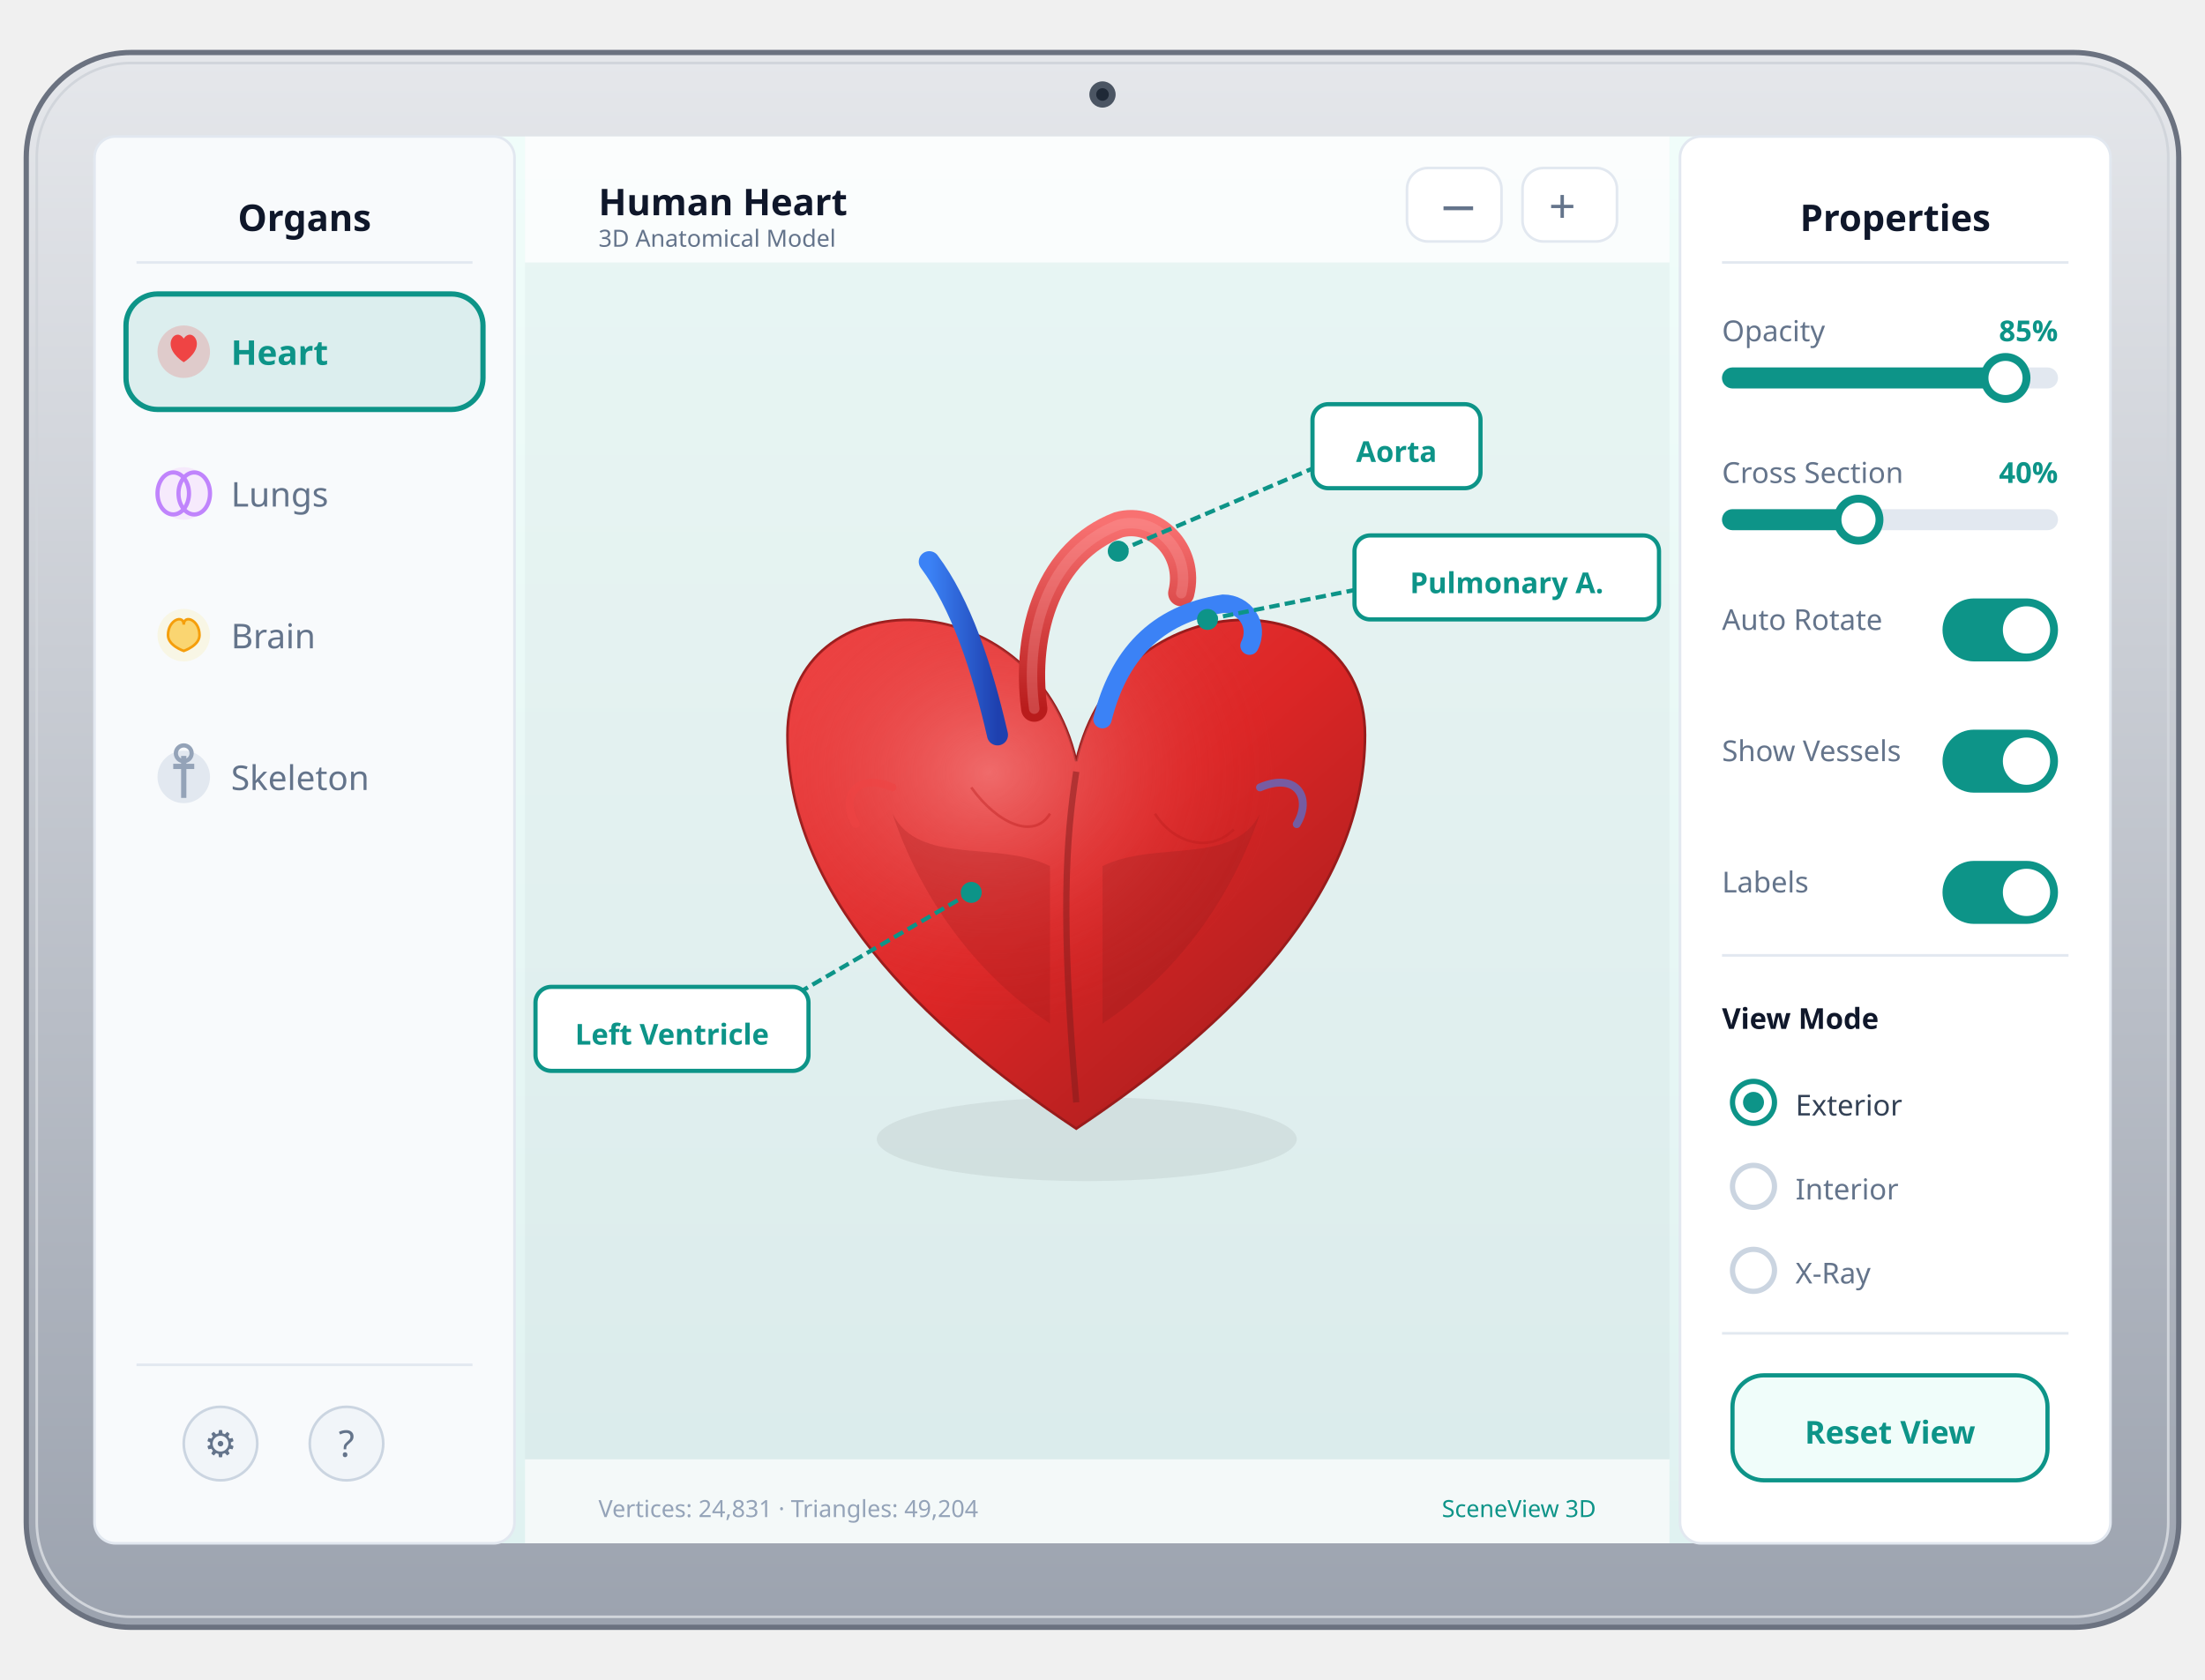
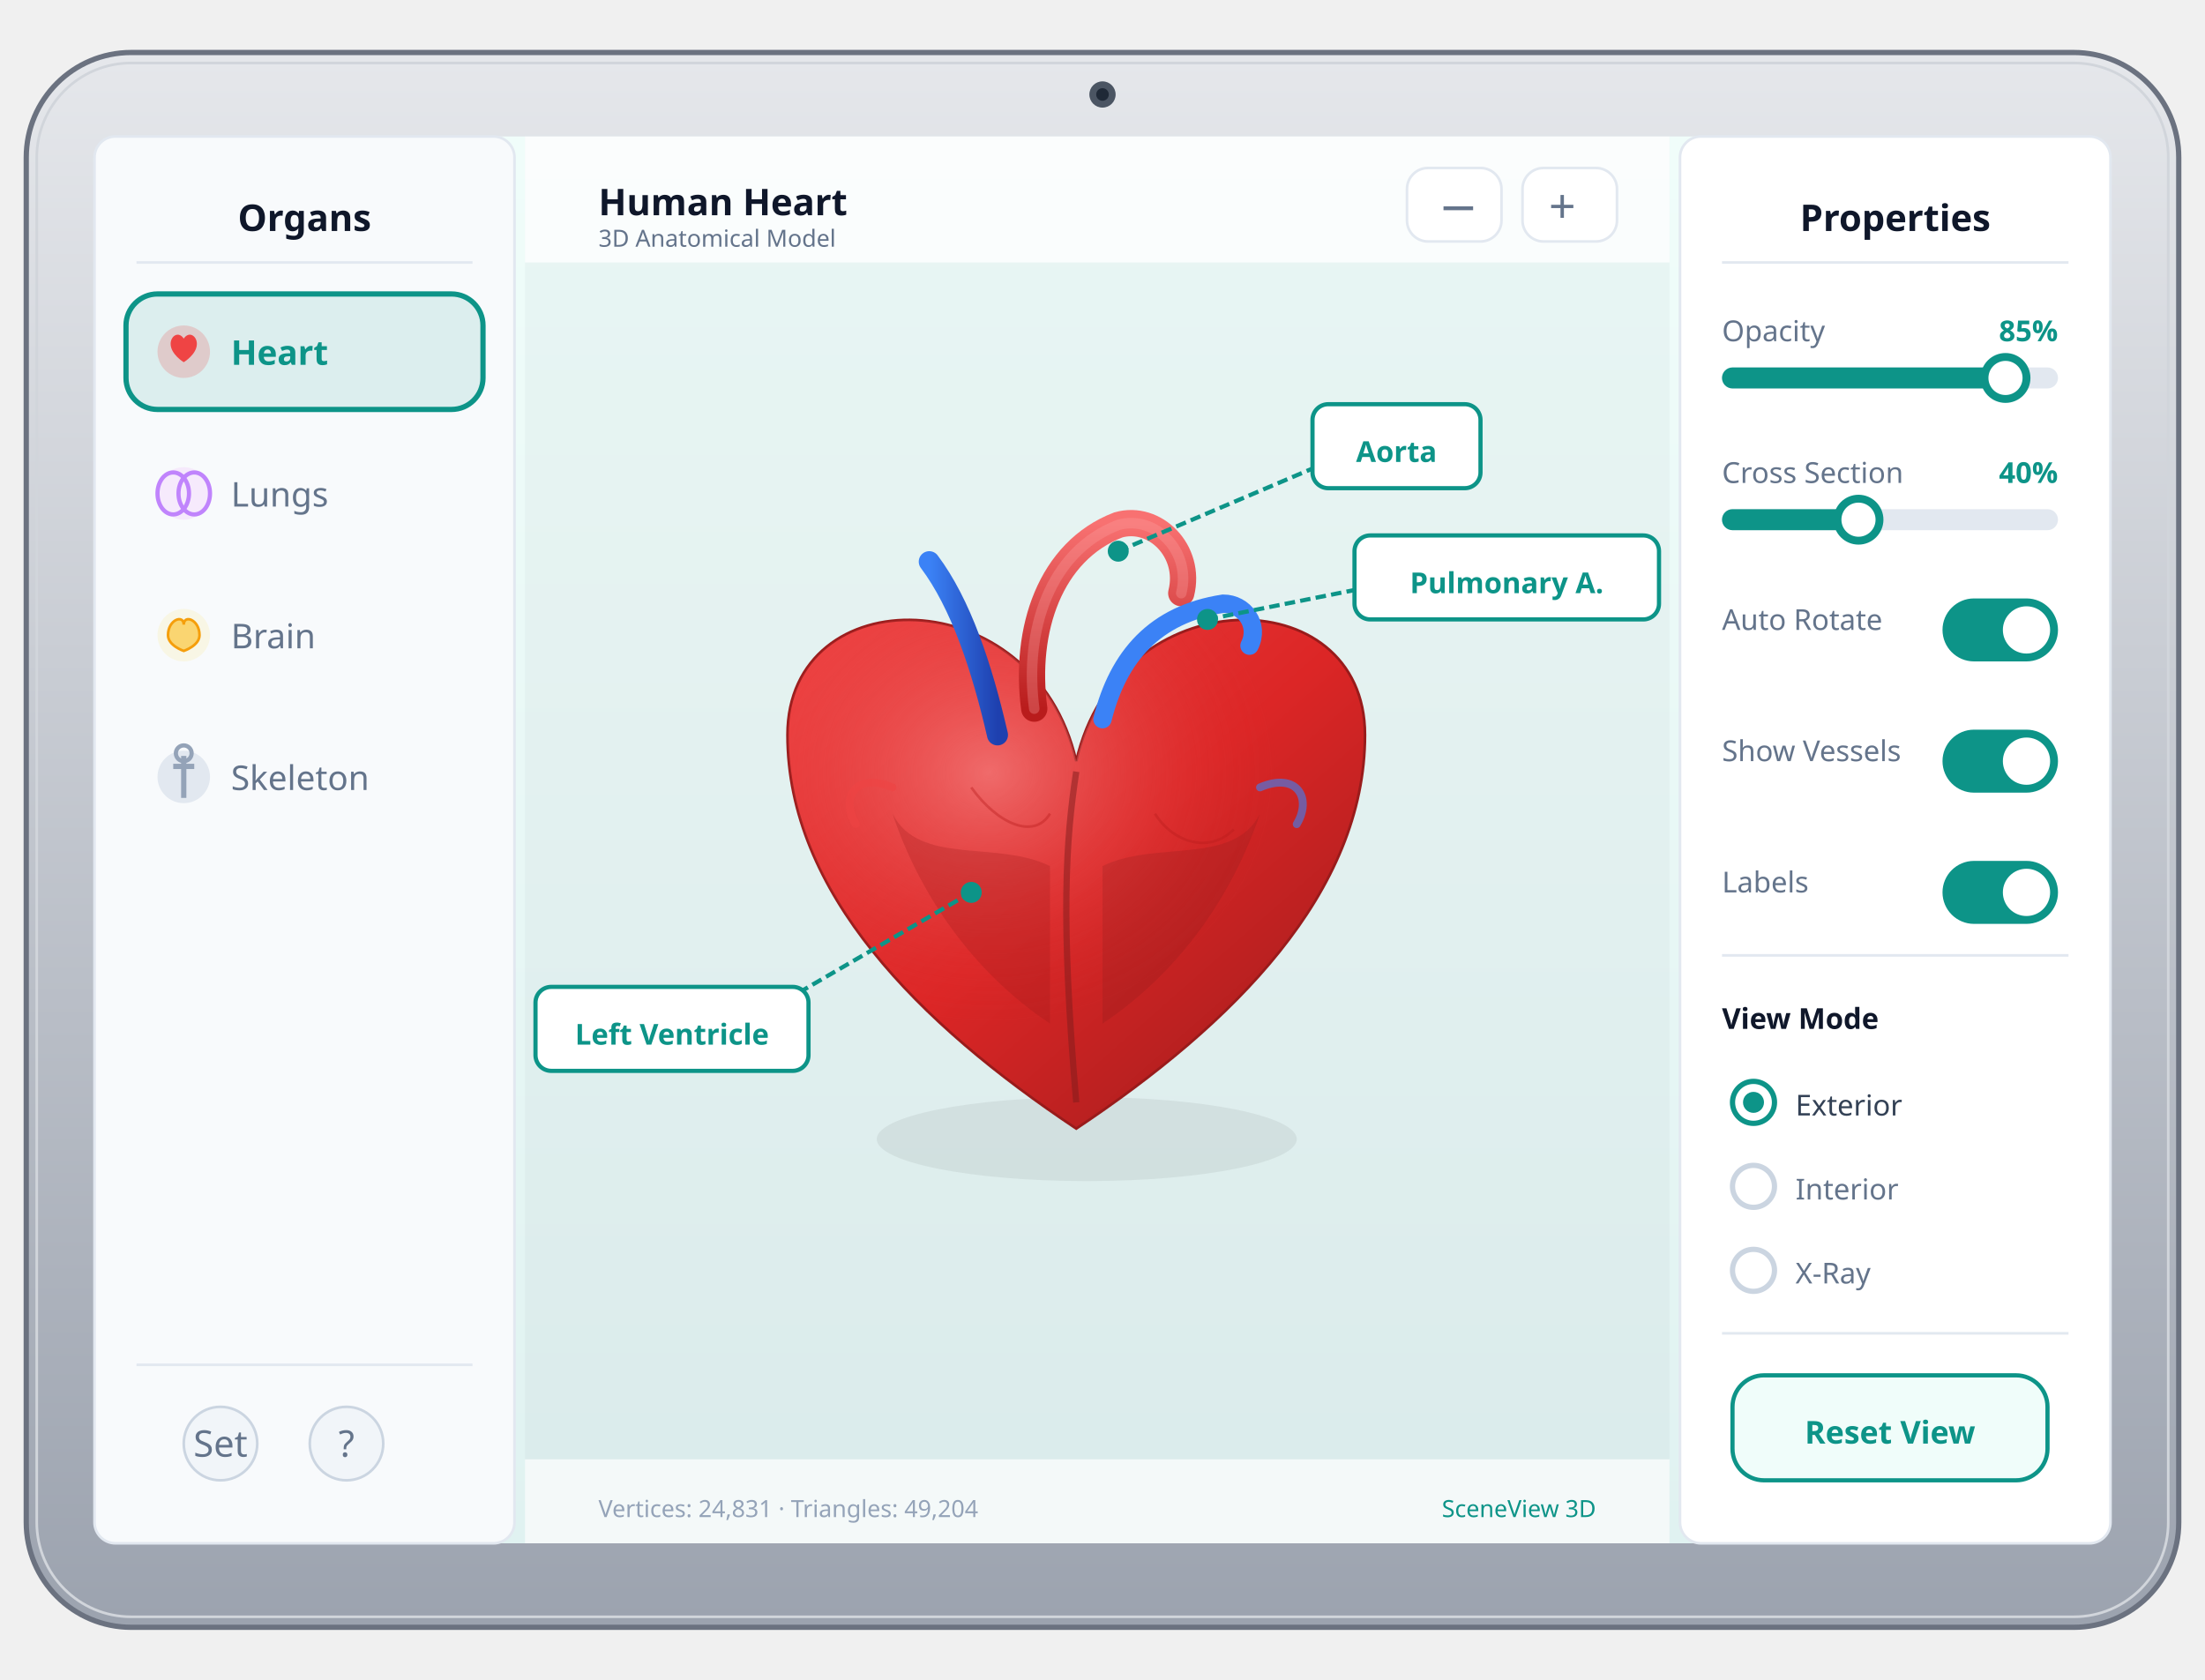
<svg xmlns="http://www.w3.org/2000/svg" viewBox="0 0 420 320" font-family="system-ui, sans-serif">
  <defs>
    <linearGradient id="tabletBezel" x1="0" y1="0" x2="0" y2="1">
      <stop offset="0%" stop-color="#E5E7EB" />
      <stop offset="100%" stop-color="#9CA3AF" />
    </linearGradient>
    <linearGradient id="heartGrad" x1="0" y1="0" x2="1" y2="1">
      <stop offset="0%" stop-color="#EF4444" />
      <stop offset="50%" stop-color="#DC2626" />
      <stop offset="100%" stop-color="#991B1B" />
    </linearGradient>
    <linearGradient id="heartHighlight" x1="0" y1="0" x2="0" y2="1">
      <stop offset="0%" stop-color="#FCA5A5" stop-opacity="0.6" />
      <stop offset="100%" stop-color="#EF4444" stop-opacity="0" />
    </linearGradient>
    <linearGradient id="aortaGrad" x1="0" y1="0" x2="0" y2="1">
      <stop offset="0%" stop-color="#F87171" />
      <stop offset="100%" stop-color="#B91C1C" />
    </linearGradient>
    <linearGradient id="veinGrad" x1="0" y1="0" x2="1" y2="0">
      <stop offset="0%" stop-color="#3B82F6" />
      <stop offset="100%" stop-color="#1E40AF" />
    </linearGradient>
    <filter id="shadowA" x="-5%" y="-5%" width="110%" height="115%">
      <feDropShadow dx="0" dy="2" stdDeviation="3" flood-opacity="0.15" />
    </filter>
    <filter id="innerGlow">
      <feGaussianBlur in="SourceAlpha" stdDeviation="2" result="blur" />
      <feFlood flood-color="#0D9488" flood-opacity="0.3" />
      <feComposite in2="blur" operator="in" />
      <feMerge>
        <feMergeNode />
        <feMergeNode in="SourceGraphic" />
      </feMerge>
    </filter>
    <linearGradient id="screenBg" x1="0" y1="0" x2="0" y2="1">
      <stop offset="0%" stop-color="#F0FDFA" />
      <stop offset="100%" stop-color="#E0F2F1" />
    </linearGradient>
    <radialGradient id="heartShine" cx="0.35" cy="0.3" r="0.5">
      <stop offset="0%" stop-color="#FCA5A5" stop-opacity="0.5" />
      <stop offset="100%" stop-color="#DC2626" stop-opacity="0" />
    </radialGradient>
  </defs>
  <rect x="5" y="10" width="410" height="300" rx="20" ry="20" fill="url(#tabletBezel)" stroke="#6B7280" stroke-width="1" />
  <rect x="7" y="12" width="406" height="296" rx="18" ry="18" fill="none" stroke="#D1D5DB" stroke-width="0.5" />
  <circle cx="210" cy="18" r="2.5" fill="#4B5563" />
  <circle cx="210" cy="18" r="1.2" fill="#1F2937" />
  <rect x="18" y="26" width="384" height="268" rx="4" fill="url(#screenBg)" />
  <rect x="18" y="26" width="80" height="268" fill="#F8FAFC" rx="4" />
  <rect x="18" y="26" width="80" height="268" fill="none" stroke="#E2E8F0" stroke-width="0.5" rx="4" />
  <text x="58" y="44" text-anchor="middle" font-size="7" font-weight="700" fill="#0F172A">Organs</text>
  <line x1="26" y1="50" x2="90" y2="50" stroke="#E2E8F0" stroke-width="0.5" />
  <rect x="24" y="56" width="68" height="22" rx="6" fill="#0D9488" fill-opacity="0.12" />
  <rect x="24" y="56" width="68" height="22" rx="6" fill="none" stroke="#0D9488" stroke-width="1" />
  <circle cx="35" cy="67" r="5" fill="#EF4444" fill-opacity="0.2" />
  <path d="M32.5 65.5 C32.5 64, 34 63, 35 64.5 C36 63, 37.5 64, 37.5 65.5 C37.5 67.5, 35 69, 35 69 C35 69, 32.5 67.5, 32.5 65.5Z" fill="#EF4444" />
  <text x="44" y="69.5" font-size="6.5" font-weight="600" fill="#0D9488">Heart</text>
  <rect x="24" y="83" width="68" height="22" rx="6" fill="transparent" />
  <circle cx="35" cy="94" r="5" fill="#F0ABFC" fill-opacity="0.2" />
  <ellipse cx="33" cy="94" rx="3" ry="4" fill="none" stroke="#C084FC" stroke-width="0.8" />
  <ellipse cx="37" cy="94" rx="3" ry="4" fill="none" stroke="#C084FC" stroke-width="0.8" />
  <text x="44" y="96.5" font-size="6.5" fill="#64748B">Lungs</text>
  <rect x="24" y="110" width="68" height="22" rx="6" fill="transparent" />
  <circle cx="35" cy="121" r="5" fill="#FDE68A" fill-opacity="0.2" />
  <path d="M32 121 C32 118, 35 117, 35 119 C35 117, 38 118, 38 121 C38 123, 35 124, 35 124 C35 124, 32 123, 32 121Z" fill="#FBBF24" fill-opacity="0.6" stroke="#F59E0B" stroke-width="0.5" />
  <text x="44" y="123.5" font-size="6.5" fill="#64748B">Brain</text>
  <rect x="24" y="137" width="68" height="22" rx="6" fill="transparent" />
  <circle cx="35" cy="148" r="5" fill="#E2E8F0" />
  <line x1="35" y1="144" x2="35" y2="152" stroke="#94A3B8" stroke-width="1" />
  <line x1="33" y1="146" x2="37" y2="146" stroke="#94A3B8" stroke-width="1" />
  <circle cx="35" cy="143.5" r="1.5" fill="none" stroke="#94A3B8" stroke-width="0.8" />
  <text x="44" y="150.5" font-size="6.5" fill="#64748B">Skeleton</text>
  <line x1="26" y1="260" x2="90" y2="260" stroke="#E2E8F0" stroke-width="0.5" />
  <circle cx="42" cy="275" r="7" fill="#F1F5F9" stroke="#CBD5E1" stroke-width="0.5" />
-   <text x="42" y="277.5" text-anchor="middle" font-size="7" fill="#64748B">⚙</text>
+   <text x="42" y="277.5" text-anchor="middle" font-size="7" fill="#64748B">Set</text>
  <circle cx="66" cy="275" r="7" fill="#F1F5F9" stroke="#CBD5E1" stroke-width="0.5" />
  <text x="66" y="277.5" text-anchor="middle" font-size="7" fill="#64748B">?</text>
  <rect x="100" y="26" width="218" height="268" fill="#0F172A" fill-opacity="0.03" />
  <g transform="translate(205, 155)">
    <ellipse cx="2" cy="62" rx="40" ry="8" fill="#000" fill-opacity="0.06" />
    <path d="M0 -10 C-8 -45, -55 -45, -55 -15 C-55 15, -30 40, 0 60 C30 40, 55 15, 55 -15 C55 -45, 8 -45, 0 -10Z" fill="url(#heartGrad)" stroke="#991B1B" stroke-width="0.5" />
    <path d="M0 -10 C-8 -45, -55 -45, -55 -15 C-55 15, -30 40, 0 60 C30 40, 55 15, 55 -15 C55 -45, 8 -45, 0 -10Z" fill="url(#heartShine)" />
    <path d="M0 -8 C-2 5, -3 20, 0 55" fill="none" stroke="#7F1D1D" stroke-width="1.2" stroke-opacity="0.5" />
    <path d="M-5 10 C-15 5, -30 10, -35 0 C-30 15, -20 30, -5 40Z" fill="#991B1B" fill-opacity="0.25" />
    <path d="M5 10 C15 5, 30 10, 35 0 C30 15, 20 30, 5 40Z" fill="#7F1D1D" fill-opacity="0.2" />
    <path d="M-8 -20 C-10 -35, -5 -50, 8 -55 C15 -57, 22 -50, 20 -42" fill="none" stroke="url(#aortaGrad)" stroke-width="5" stroke-linecap="round" />
    <path d="M-8 -20 C-10 -35, -5 -50, 8 -55 C15 -57, 22 -50, 20 -42" fill="none" stroke="#FCA5A5" stroke-width="2" stroke-opacity="0.3" stroke-linecap="round" />
    <path d="M5 -18 C8 -30, 15 -38, 28 -40 C32 -40, 35 -36, 33 -32" fill="none" stroke="#3B82F6" stroke-width="3.5" stroke-linecap="round" />
    <path d="M-15 -15 C-18 -28, -22 -40, -28 -48" fill="none" stroke="url(#veinGrad)" stroke-width="4" stroke-linecap="round" />
    <path d="M-35 -5 C-42 -8, -45 -3, -42 2" fill="none" stroke="#EF4444" stroke-width="1.5" stroke-opacity="0.6" stroke-linecap="round" />
    <path d="M35 -5 C42 -8, 45 -3, 42 2" fill="none" stroke="#3B82F6" stroke-width="1.5" stroke-opacity="0.6" stroke-linecap="round" />
    <path d="M-20 -5 C-15 2, -8 5, -5 0" fill="none" stroke="#B91C1C" stroke-width="0.5" stroke-opacity="0.4" />
    <path d="M15 0 C18 5, 25 8, 30 3" fill="none" stroke="#B91C1C" stroke-width="0.5" stroke-opacity="0.4" />
  </g>
  <line x1="185" y1="170" x2="142" y2="195" stroke="#0D9488" stroke-width="0.8" stroke-dasharray="2,1" />
  <circle cx="185" cy="170" r="2" fill="#0D9488" />
  <rect x="102" y="188" width="52" height="16" rx="3" fill="white" stroke="#0D9488" stroke-width="0.8" />
  <text x="128" y="199" text-anchor="middle" font-size="5.5" font-weight="600" fill="#0D9488">Left Ventricle</text>
  <line x1="213" y1="105" x2="260" y2="85" stroke="#0D9488" stroke-width="0.8" stroke-dasharray="2,1" />
  <circle cx="213" cy="105" r="2" fill="#0D9488" />
  <rect x="250" y="77" width="32" height="16" rx="3" fill="white" stroke="#0D9488" stroke-width="0.8" />
  <text x="266" y="88" text-anchor="middle" font-size="5.5" font-weight="600" fill="#0D9488">Aorta</text>
  <line x1="230" y1="118" x2="270" y2="110" stroke="#0D9488" stroke-width="0.8" stroke-dasharray="2,1" />
  <circle cx="230" cy="118" r="2" fill="#0D9488" />
  <rect x="258" y="102" width="58" height="16" rx="3" fill="white" stroke="#0D9488" stroke-width="0.8" />
  <text x="287" y="113" text-anchor="middle" font-size="5.5" font-weight="600" fill="#0D9488">Pulmonary A.</text>
  <rect x="320" y="26" width="82" height="268" fill="white" rx="4" />
  <rect x="320" y="26" width="82" height="268" fill="none" stroke="#E2E8F0" stroke-width="0.5" rx="4" />
  <text x="361" y="44" text-anchor="middle" font-size="7" font-weight="700" fill="#0F172A">Properties</text>
  <line x1="328" y1="50" x2="394" y2="50" stroke="#E2E8F0" stroke-width="0.5" />
  <text x="328" y="65" font-size="5.5" fill="#64748B">Opacity</text>
  <text x="392" y="65" text-anchor="end" font-size="5.5" font-weight="600" fill="#0D9488">85%</text>
  <rect x="328" y="70" width="64" height="4" rx="2" fill="#E2E8F0" />
  <rect x="328" y="70" width="54" height="4" rx="2" fill="#0D9488" />
  <circle cx="382" cy="72" r="4" fill="white" stroke="#0D9488" stroke-width="1.5" />
  <text x="328" y="92" font-size="5.5" fill="#64748B">Cross Section</text>
  <text x="392" y="92" text-anchor="end" font-size="5.5" font-weight="600" fill="#0D9488">40%</text>
  <rect x="328" y="97" width="64" height="4" rx="2" fill="#E2E8F0" />
  <rect x="328" y="97" width="26" height="4" rx="2" fill="#0D9488" />
  <circle cx="354" cy="99" r="4" fill="white" stroke="#0D9488" stroke-width="1.5" />
  <text x="328" y="120" font-size="5.5" fill="#64748B">Auto Rotate</text>
  <rect x="370" y="114" width="22" height="12" rx="6" fill="#0D9488" />
  <circle cx="386" cy="120" r="4.5" fill="white" />
  <text x="328" y="145" font-size="5.5" fill="#64748B">Show Vessels</text>
  <rect x="370" y="139" width="22" height="12" rx="6" fill="#0D9488" />
  <circle cx="386" cy="145" r="4.5" fill="white" />
  <text x="328" y="170" font-size="5.5" fill="#64748B">Labels</text>
  <rect x="370" y="164" width="22" height="12" rx="6" fill="#0D9488" />
  <circle cx="386" cy="170" r="4.5" fill="white" />
  <line x1="328" y1="182" x2="394" y2="182" stroke="#E2E8F0" stroke-width="0.5" />
  <text x="328" y="196" font-size="5.5" font-weight="600" fill="#0F172A">View Mode</text>
  <circle cx="334" cy="210" r="4" fill="none" stroke="#0D9488" stroke-width="1" />
  <circle cx="334" cy="210" r="2" fill="#0D9488" />
  <text x="342" y="212.5" font-size="5.5" fill="#334155">Exterior</text>
  <circle cx="334" cy="226" r="4" fill="none" stroke="#CBD5E1" stroke-width="1" />
  <text x="342" y="228.5" font-size="5.5" fill="#64748B">Interior</text>
  <circle cx="334" cy="242" r="4" fill="none" stroke="#CBD5E1" stroke-width="1" />
  <text x="342" y="244.5" font-size="5.5" fill="#64748B">X-Ray</text>
  <line x1="328" y1="254" x2="394" y2="254" stroke="#E2E8F0" stroke-width="0.5" />
  <rect x="330" y="262" width="60" height="20" rx="6" fill="#F0FDFA" stroke="#0D9488" stroke-width="0.8" />
  <text x="360" y="275" text-anchor="middle" font-size="6" font-weight="600" fill="#0D9488">Reset View</text>
  <rect x="100" y="26" width="218" height="24" fill="white" fill-opacity="0.8" />
  <text x="114" y="41" font-size="7" font-weight="700" fill="#0F172A">Human Heart</text>
  <text x="114" y="47" font-size="4.5" fill="#64748B">3D Anatomical Model</text>
  <g transform="translate(290, 32)">
    <rect x="0" y="0" width="18" height="14" rx="4" fill="white" stroke="#E2E8F0" stroke-width="0.5" />
    <text x="5" y="10.5" font-size="9" fill="#64748B">+</text>
    <rect x="0" y="0" width="18" height="14" rx="4" fill="none" />
  </g>
  <g transform="translate(268, 32)">
    <rect x="0" y="0" width="18" height="14" rx="4" fill="white" stroke="#E2E8F0" stroke-width="0.5" />
    <text x="6" y="10.5" font-size="9" fill="#64748B">−</text>
  </g>
  <rect x="100" y="278" width="218" height="16" fill="white" fill-opacity="0.7" />
  <text x="114" y="289" font-size="4.5" fill="#94A3B8">Vertices: 24,831 · Triangles: 49,204</text>
  <text x="304" y="289" text-anchor="end" font-size="4.5" fill="#0D9488">SceneView 3D</text>
</svg>
